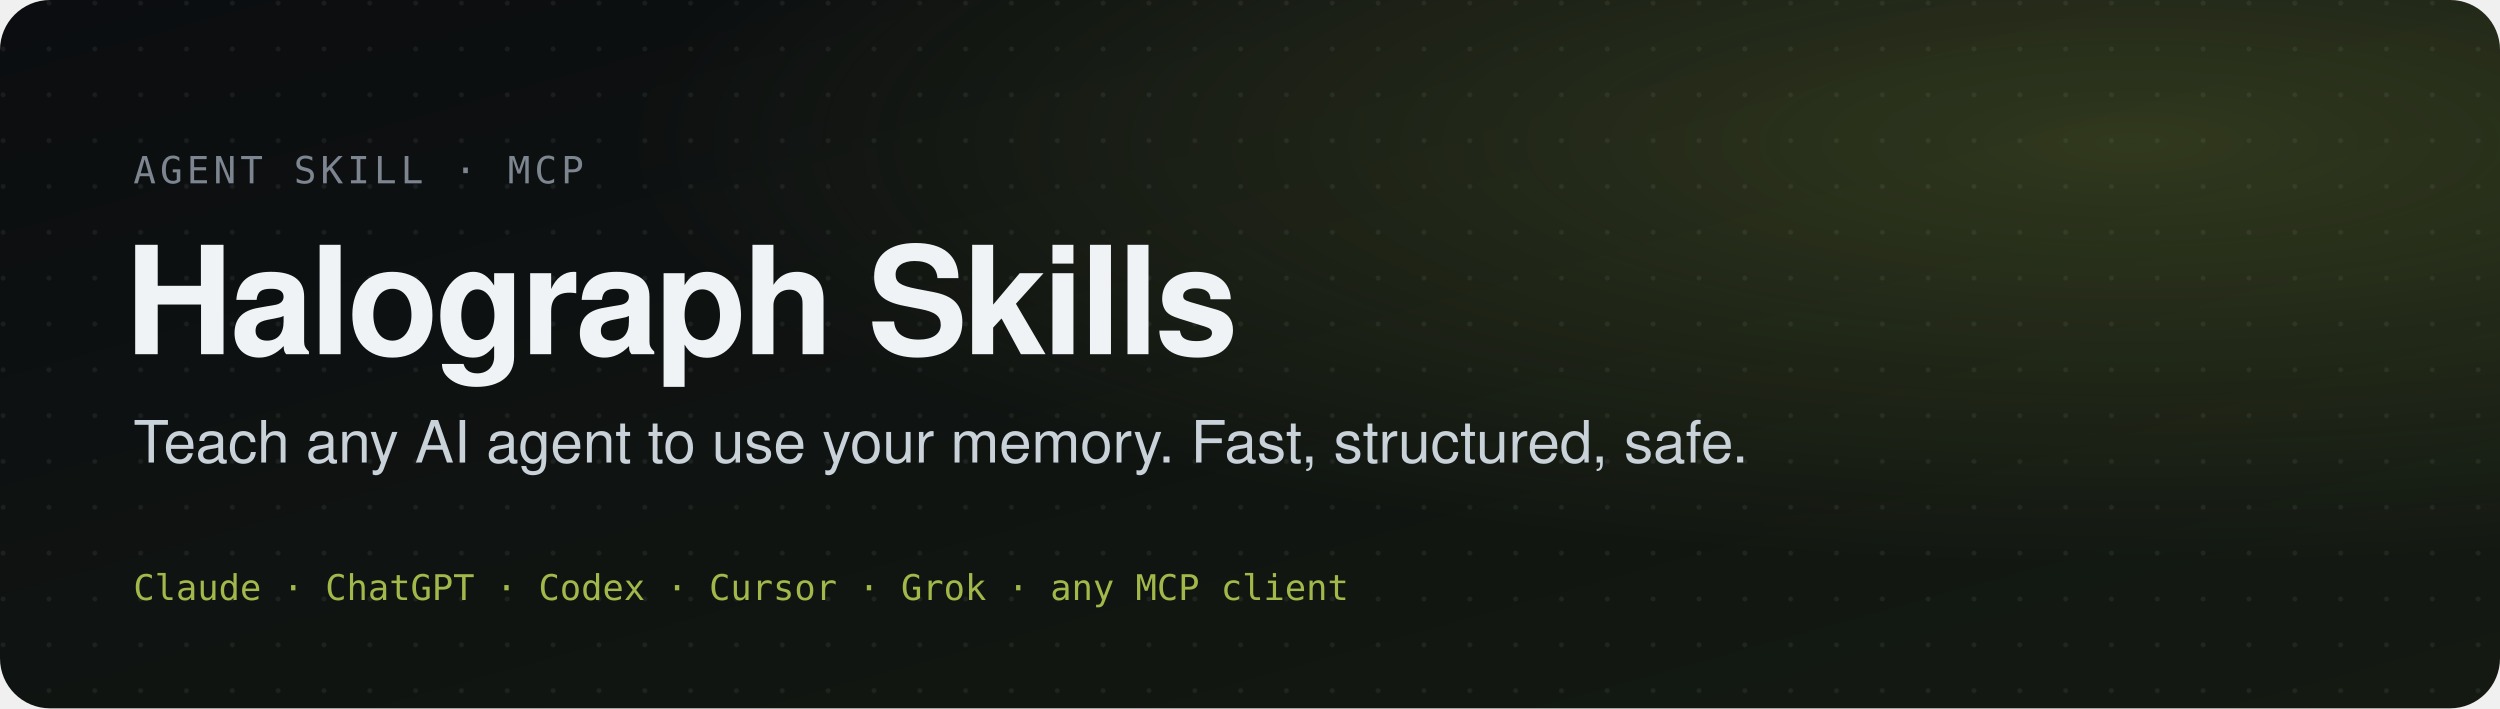
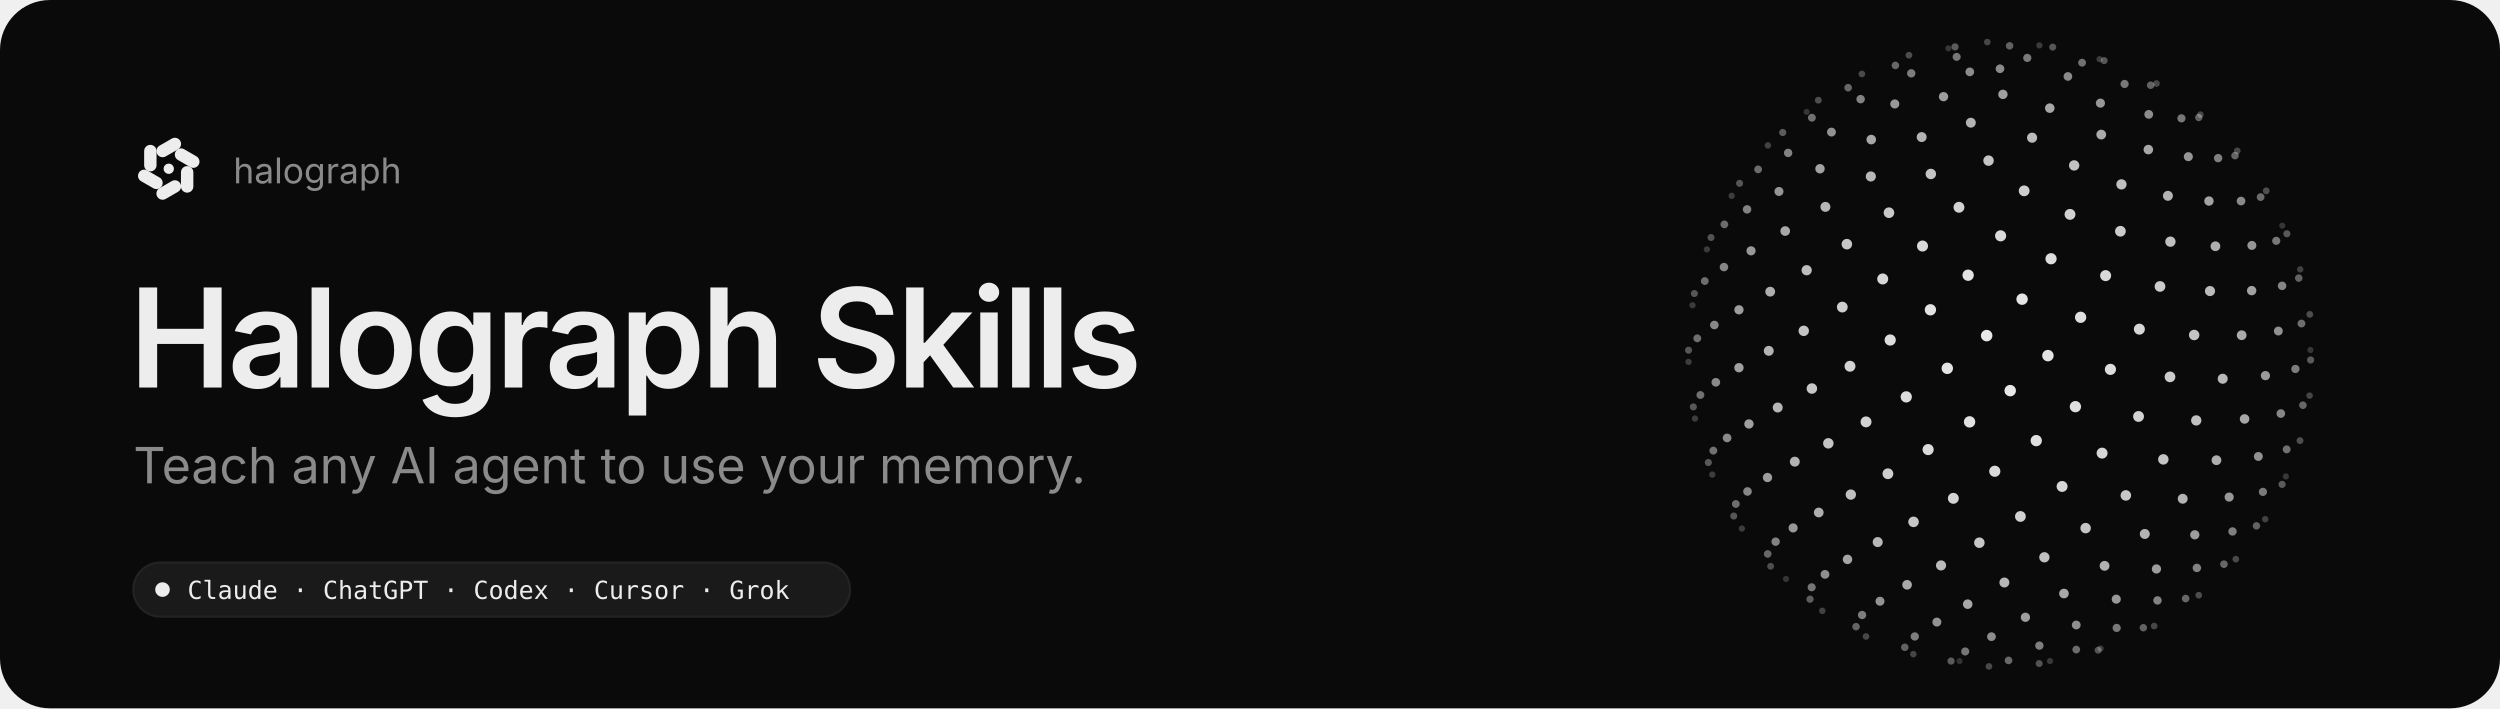
<svg xmlns="http://www.w3.org/2000/svg" width="1200" height="340" viewBox="0 0 1200 340" role="img" aria-label="Halograph Skills. Teach any AI agent to use your memory.">
-   <defs>
-     <linearGradient id="g" x1="0" y1="0" x2="1" y2="1">
-       <stop offset="0" stop-color="#0b0d10" />
-       <stop offset="1" stop-color="#141a12" />
-     </linearGradient>
-     <pattern id="d" width="22" height="22" patternUnits="userSpaceOnUse">
-       <circle cx="1.5" cy="1.5" r="1.2" fill="#fff" opacity=".06" />
-     </pattern>
-     <radialGradient id="r" cx=".85" cy=".2" r=".6">
-       <stop offset="0" stop-color="#a3b84a" stop-opacity=".22" />
-       <stop offset="1" stop-color="#a3b84a" stop-opacity="0" />
-     </radialGradient>
-   </defs>
-   <rect width="1200" height="340" rx="24" fill="url(#g)" />
-   <rect width="1200" height="340" rx="24" fill="url(#d)" />
-   <rect width="1200" height="340" rx="24" fill="url(#r)" />
-   <text x="64" y="88" fill="#7d8590" font-family="ui-monospace,SFMono-Regular,Menlo,monospace" font-size="18" letter-spacing="2">AGENT SKILL · MCP</text>
-   <text x="60" y="170" fill="#f0f3f6" font-family="-apple-system,BlinkMacSystemFont,'Segoe UI',Helvetica,Arial,sans-serif" font-size="72" font-weight="700" letter-spacing="-2">Halograph Skills</text>
-   <text x="64" y="222" fill="#c9d1d9" font-family="-apple-system,BlinkMacSystemFont,'Segoe UI',Helvetica,Arial,sans-serif" font-size="28" font-weight="500">Teach any AI agent to use your memory. Fast, structured, safe.</text>
-   <text x="64" y="288" fill="#a3b84a" font-family="ui-monospace,SFMono-Regular,Menlo,monospace" font-size="17">Claude · ChatGPT · Codex · Cursor · Grok · any MCP client</text>
+   <rect width="1200" height="340" rx="24" fill="#0a0a0a" />
+   <circle cx="960.0" cy="33.0" r="2.08" fill="#fff" opacity="0.52" />
+   <circle cx="945.5" cy="34.5" r="2.09" fill="#fff" opacity="0.53" />
+   <circle cx="973.1" cy="27.8" r="1.96" fill="#fff" opacity="0.46" />
+   <circle cx="961.4" cy="45.3" r="2.25" fill="#fff" opacity="0.61" />
+   <circle cx="939.2" cy="27.3" r="1.93" fill="#fff" opacity="0.44" />
+   <circle cx="992.6" cy="36.7" r="2.08" fill="#fff" opacity="0.52" />
+   <circle cx="932.9" cy="46.4" r="2.23" fill="#fff" opacity="0.60" />
+   <circle cx="964.6" cy="22.0" r="1.80" fill="#fff" opacity="0.36" />
+   <circle cx="983.9" cy="51.9" r="2.29" fill="#fff" opacity="0.64" />
+   <circle cx="917.4" cy="35.2" r="2.00" fill="#fff" opacity="0.47" />
+   <circle cx="999.4" cy="30.1" r="1.89" fill="#fff" opacity="0.42" />
+   <circle cx="946.0" cy="58.9" r="2.38" fill="#fff" opacity="0.69" />
+   <circle cx="938.4" cy="22.5" r="1.74" fill="#fff" opacity="0.33" />
+   <circle cx="1008.2" cy="49.5" r="2.19" fill="#fff" opacity="0.58" />
+   <circle cx="909.5" cy="49.9" r="2.18" fill="#fff" opacity="0.58" />
+   <circle cx="985.3" cy="22.6" r="1.70" fill="#fff" opacity="0.31" />
+   <circle cx="975.4" cy="66.1" r="2.43" fill="#fff" opacity="0.72" />
+   <circle cx="909.8" cy="31.4" r="1.82" fill="#fff" opacity="0.38" />
+   <circle cx="1019.8" cy="40.3" r="1.96" fill="#fff" opacity="0.45" />
+   <circle cx="922.4" cy="65.8" r="2.39" fill="#fff" opacity="0.69" />
+   <circle cx="953.9" cy="20.2" r="1.59" fill="#fff" opacity="0.25" />
+   <circle cx="1008.6" cy="64.6" r="2.34" fill="#fff" opacity="0.66" />
+   <circle cx="893.1" cy="47.6" r="2.03" fill="#fff" opacity="0.49" />
+   <circle cx="1010.0" cy="29.1" r="1.70" fill="#fff" opacity="0.31" />
+   <circle cx="954.5" cy="77.1" r="2.51" fill="#fff" opacity="0.76" />
+   <circle cx="916.3" cy="26.5" r="1.63" fill="#fff" opacity="0.27" />
+   <circle cx="1031.4" cy="54.9" r="2.11" fill="#fff" opacity="0.53" />
+   <circle cx="898.2" cy="67.0" r="2.30" fill="#fff" opacity="0.64" />
+   <circle cx="978.9" cy="21.8" r="1.51" fill="#fff" opacity="0.20" />
+   <circle cx="995.6" cy="79.4" r="2.49" fill="#fff" opacity="0.75" />
+   <circle cx="887.1" cy="42.1" r="1.83" fill="#fff" opacity="0.38" />
+   <circle cx="1032.3" cy="40.9" r="1.80" fill="#fff" opacity="0.36" />
+   <circle cx="926.8" cy="83.5" r="2.51" fill="#fff" opacity="0.76" />
+   <circle cx="935.2" cy="23.2" r="1.47" fill="#fff" opacity="0.18" />
+   <circle cx="1031.2" cy="71.8" r="2.29" fill="#fff" opacity="0.64" />
+   <circle cx="879.1" cy="63.4" r="2.13" fill="#fff" opacity="0.55" />
+   <circle cx="1007.8" cy="28.4" r="1.51" fill="#fff" opacity="0.20" />
+   <circle cx="971.6" cy="91.6" r="2.59" fill="#fff" opacity="0.80" />
+   <circle cx="893.7" cy="35.5" r="1.61" fill="#fff" opacity="0.26" />
+   <circle cx="1047.1" cy="56.8" r="1.96" fill="#fff" opacity="0.45" />
+   <circle cx="898.0" cy="84.7" r="2.43" fill="#fff" opacity="0.71" />
+   <circle cx="1018.3" cy="88.5" r="2.47" fill="#fff" opacity="0.74" />
+   <circle cx="869.7" cy="56.5" r="1.90" fill="#fff" opacity="0.42" />
+   <circle cx="1035.1" cy="40.1" r="1.61" fill="#fff" opacity="0.26" />
+   <circle cx="940.3" cy="99.5" r="2.61" fill="#fff" opacity="0.82" />
+   <circle cx="1050.4" cy="75.2" r="2.17" fill="#fff" opacity="0.57" />
+   <circle cx="873.6" cy="81.0" r="2.26" fill="#fff" opacity="0.62" />
+   <circle cx="993.6" cy="102.9" r="2.61" fill="#fff" opacity="0.81" />
+   <circle cx="872.8" cy="48.1" r="1.65" fill="#fff" opacity="0.28" />
+   <circle cx="1055.4" cy="56.4" r="1.78" fill="#fff" opacity="0.35" />
+   <circle cx="906.7" cy="102.1" r="2.55" fill="#fff" opacity="0.78" />
+   <circle cx="1040.6" cy="94.0" r="2.39" fill="#fff" opacity="0.69" />
+   <circle cx="858.3" cy="73.4" r="2.02" fill="#fff" opacity="0.49" />
+   <circle cx="960.3" cy="113.2" r="2.67" fill="#fff" opacity="0.85" />
+   <circle cx="1064.7" cy="75.9" r="2.01" fill="#fff" opacity="0.48" />
+   <circle cx="876.2" cy="99.3" r="2.39" fill="#fff" opacity="0.70" />
+   <circle cx="1017.8" cy="111.0" r="2.57" fill="#fff" opacity="0.79" />
+   <circle cx="855.7" cy="63.6" r="1.74" fill="#fff" opacity="0.33" />
+   <circle cx="1056.2" cy="55.0" r="1.58" fill="#fff" opacity="0.24" />
+   <circle cx="922.8" cy="118.1" r="2.65" fill="#fff" opacity="0.84" />
+   <circle cx="1060.3" cy="96.5" r="2.25" fill="#fff" opacity="0.62" />
+   <circle cx="853.9" cy="91.9" r="2.16" fill="#fff" opacity="0.57" />
+   <circle cx="984.5" cy="124.2" r="2.69" fill="#fff" opacity="0.86" />
+   <circle cx="867.2" cy="53.7" r="1.46" fill="#fff" opacity="0.18" />
+   <circle cx="1072.8" cy="74.7" r="1.81" fill="#fff" opacity="0.37" />
+   <circle cx="886.5" cy="117.2" r="2.53" fill="#fff" opacity="0.77" />
+   <circle cx="1041.8" cy="116.0" r="2.48" fill="#fff" opacity="0.74" />
+   <circle cx="843.9" cy="81.3" r="1.87" fill="#fff" opacity="0.40" />
+   <circle cx="944.7" cy="132.1" r="2.72" fill="#fff" opacity="0.88" />
+   <circle cx="1075.7" cy="96.5" r="2.08" fill="#fff" opacity="0.52" />
+   <circle cx="856.9" cy="110.9" r="2.31" fill="#fff" opacity="0.65" />
+   <circle cx="1010.7" cy="132.3" r="2.65" fill="#fff" opacity="0.84" />
+   <circle cx="848.6" cy="69.8" r="1.56" fill="#fff" opacity="0.23" />
+   <circle cx="1073.9" cy="72.4" r="1.60" fill="#fff" opacity="0.25" />
+   <circle cx="903.7" cy="133.9" r="2.64" fill="#fff" opacity="0.83" />
+   <circle cx="1063.4" cy="118.2" r="2.34" fill="#fff" opacity="0.67" />
+   <circle cx="838.6" cy="100.5" r="2.03" fill="#fff" opacity="0.49" />
+   <circle cx="970.6" cy="143.6" r="2.74" fill="#fff" opacity="0.89" />
+   <circle cx="1085.1" cy="94.6" r="1.87" fill="#fff" opacity="0.40" />
+   <circle cx="867.2" cy="129.7" r="2.46" fill="#fff" opacity="0.73" />
+   <circle cx="1036.8" cy="137.5" r="2.57" fill="#fff" opacity="0.79" />
+   <circle cx="835.0" cy="88.0" r="1.70" fill="#fff" opacity="0.31" />
+   <circle cx="926.6" cy="148.7" r="2.72" fill="#fff" opacity="0.88" />
+   <circle cx="1080.9" cy="117.8" r="2.16" fill="#fff" opacity="0.57" />
+   <circle cx="840.5" cy="120.4" r="2.19" fill="#fff" opacity="0.58" />
+   <circle cx="998.7" cy="152.3" r="2.71" fill="#fff" opacity="0.87" />
+   <circle cx="1087.8" cy="91.6" r="1.64" fill="#fff" opacity="0.28" />
+   <circle cx="884.3" cy="147.4" r="2.59" fill="#fff" opacity="0.80" />
+   <circle cx="1060.8" cy="139.7" r="2.43" fill="#fff" opacity="0.72" />
+   <circle cx="827.7" cy="107.7" r="1.87" fill="#fff" opacity="0.40" />
+   <circle cx="953.6" cy="161.1" r="2.76" fill="#fff" opacity="0.90" />
+   <circle cx="1092.6" cy="115.6" r="1.95" fill="#fff" opacity="0.45" />
+   <circle cx="849.7" cy="140.0" r="2.35" fill="#fff" opacity="0.67" />
+   <circle cx="1026.9" cy="158.0" r="2.64" fill="#fff" opacity="0.83" />
+   <circle cx="831.2" cy="94.0" r="1.52" fill="#fff" opacity="0.21" />
+   <circle cx="907.3" cy="163.2" r="2.69" fill="#fff" opacity="0.86" />
+   <circle cx="1080.8" cy="139.5" r="2.25" fill="#fff" opacity="0.62" />
+   <circle cx="827.5" cy="128.2" r="2.04" fill="#fff" opacity="0.50" />
+   <circle cx="983.0" cy="170.7" r="2.75" fill="#fff" opacity="0.89" />
+   <circle cx="1097.7" cy="112.2" r="1.71" fill="#fff" opacity="0.32" />
+   <circle cx="865.8" cy="158.8" r="2.50" fill="#fff" opacity="0.76" />
+   <circle cx="1053.2" cy="160.8" r="2.51" fill="#fff" opacity="0.76" />
+   <circle cx="821.3" cy="114.0" r="1.69" fill="#fff" opacity="0.30" />
+   <circle cx="934.7" cy="176.8" r="2.74" fill="#fff" opacity="0.89" />
+   <circle cx="1095.4" cy="137.2" r="2.04" fill="#fff" opacity="0.50" />
+   <circle cx="834.7" cy="148.7" r="2.22" fill="#fff" opacity="0.60" />
+   <circle cx="1013.0" cy="177.3" r="2.68" fill="#fff" opacity="0.86" />
+   <circle cx="1095.5" cy="108.3" r="1.47" fill="#fff" opacity="0.18" />
+   <circle cx="888.0" cy="175.8" r="2.62" fill="#fff" opacity="0.82" />
+   <circle cx="1076.0" cy="160.9" r="2.34" fill="#fff" opacity="0.66" />
+   <circle cx="818.3" cy="134.9" r="1.88" fill="#fff" opacity="0.41" />
+   <circle cx="964.9" cy="187.5" r="2.75" fill="#fff" opacity="0.90" />
+   <circle cx="1103.4" cy="133.5" r="1.80" fill="#fff" opacity="0.36" />
+   <circle cx="849.0" cy="168.4" r="2.38" fill="#fff" opacity="0.69" />
+   <circle cx="1041.6" cy="180.9" r="2.57" fill="#fff" opacity="0.79" />
+   <circle cx="819.3" cy="119.7" r="1.51" fill="#fff" opacity="0.20" />
+   <circle cx="915.0" cy="190.5" r="2.70" fill="#fff" opacity="0.86" />
+   <circle cx="1093.6" cy="158.9" r="2.13" fill="#fff" opacity="0.55" />
+   <circle cx="822.9" cy="156.0" r="2.06" fill="#fff" opacity="0.51" />
+   <circle cx="996.2" cy="195.2" r="2.71" fill="#fff" opacity="0.87" />
+   <circle cx="1104.1" cy="129.3" r="1.55" fill="#fff" opacity="0.22" />
+   <circle cx="869.7" cy="186.5" r="2.52" fill="#fff" opacity="0.77" />
+   <circle cx="1066.9" cy="181.8" r="2.41" fill="#fff" opacity="0.71" />
+   <circle cx="813.3" cy="140.9" r="1.70" fill="#fff" opacity="0.31" />
+   <circle cx="945.4" cy="202.5" r="2.73" fill="#fff" opacity="0.88" />
+   <circle cx="1104.7" cy="155.3" r="1.89" fill="#fff" opacity="0.41" />
+   <circle cx="834.7" cy="176.5" r="2.24" fill="#fff" opacity="0.61" />
+   <circle cx="1026.5" cy="199.9" r="2.61" fill="#fff" opacity="0.82" />
+   <circle cx="895.7" cy="202.5" r="2.62" fill="#fff" opacity="0.82" />
+   <circle cx="1087.4" cy="180.3" r="2.21" fill="#fff" opacity="0.59" />
+   <circle cx="814.7" cy="162.4" r="1.89" fill="#fff" opacity="0.41" />
+   <circle cx="977.4" cy="211.5" r="2.71" fill="#fff" opacity="0.87" />
+   <circle cx="1108.7" cy="150.9" r="1.64" fill="#fff" opacity="0.27" />
+   <circle cx="853.3" cy="195.6" r="2.39" fill="#fff" opacity="0.70" />
+   <circle cx="1054.2" cy="201.8" r="2.47" fill="#fff" opacity="0.74" />
+   <circle cx="812.4" cy="146.5" r="1.51" fill="#fff" opacity="0.20" />
+   <circle cx="925.5" cy="215.8" r="2.67" fill="#fff" opacity="0.85" />
+   <circle cx="1101.8" cy="177.1" r="1.98" fill="#fff" opacity="0.47" />
+   <circle cx="823.6" cy="183.5" r="2.08" fill="#fff" opacity="0.52" />
+   <circle cx="1009.0" cy="217.5" r="2.63" fill="#fff" opacity="0.83" />
+   <circle cx="877.6" cy="212.8" r="2.51" fill="#fff" opacity="0.76" />
+   <circle cx="1077.4" cy="201.1" r="2.29" fill="#fff" opacity="0.64" />
+   <circle cx="810.5" cy="168.1" r="1.71" fill="#fff" opacity="0.31" />
+   <circle cx="957.5" cy="226.2" r="2.68" fill="#fff" opacity="0.85" />
+   <circle cx="1109.1" cy="172.8" r="1.73" fill="#fff" opacity="0.33" />
+   <circle cx="839.5" cy="203.5" r="2.24" fill="#fff" opacity="0.61" />
+   <circle cx="1038.4" cy="220.5" r="2.51" fill="#fff" opacity="0.76" />
+   <circle cx="906.2" cy="227.4" r="2.59" fill="#fff" opacity="0.80" />
+   <circle cx="1094.8" cy="198.5" r="2.07" fill="#fff" opacity="0.51" />
+   <circle cx="816.2" cy="189.6" r="1.90" fill="#fff" opacity="0.42" />
+   <circle cx="989.8" cy="233.5" r="2.63" fill="#fff" opacity="0.83" />
+   <circle cx="1109.0" cy="168.0" r="1.48" fill="#fff" opacity="0.18" />
+   <circle cx="861.5" cy="221.6" r="2.38" fill="#fff" opacity="0.69" />
+   <circle cx="1063.9" cy="220.9" r="2.34" fill="#fff" opacity="0.67" />
+   <circle cx="810.5" cy="173.7" r="1.52" fill="#fff" opacity="0.21" />
+   <circle cx="937.6" cy="239.2" r="2.62" fill="#fff" opacity="0.82" />
+   <circle cx="1105.4" cy="194.5" r="1.82" fill="#fff" opacity="0.38" />
+   <circle cx="829.0" cy="210.2" r="2.08" fill="#fff" opacity="0.52" />
+   <circle cx="1020.4" cy="237.8" r="2.53" fill="#fff" opacity="0.77" />
+   <circle cx="888.4" cy="237.4" r="2.48" fill="#fff" opacity="0.74" />
+   <circle cx="1084.0" cy="219.1" r="2.14" fill="#fff" opacity="0.55" />
+   <circle cx="812.8" cy="195.3" r="1.71" fill="#fff" opacity="0.32" />
+   <circle cx="969.8" cy="247.9" r="2.59" fill="#fff" opacity="0.81" />
+   <circle cx="1108.6" cy="189.9" r="1.57" fill="#fff" opacity="0.24" />
+   <circle cx="848.4" cy="229.2" r="2.23" fill="#fff" opacity="0.60" />
+   <circle cx="1047.7" cy="239.4" r="2.38" fill="#fff" opacity="0.69" />
+   <circle cx="918.5" cy="250.5" r="2.53" fill="#fff" opacity="0.77" />
+   <circle cx="1097.6" cy="215.7" r="1.90" fill="#fff" opacity="0.42" />
+   <circle cx="822.4" cy="216.3" r="1.90" fill="#fff" opacity="0.42" />
+   <circle cx="1001.1" cy="253.5" r="2.51" fill="#fff" opacity="0.76" />
+   <circle cx="873.0" cy="246.0" r="2.34" fill="#fff" opacity="0.67" />
+   <circle cx="1070.0" cy="238.6" r="2.19" fill="#fff" opacity="0.58" />
+   <circle cx="813.6" cy="200.9" r="1.53" fill="#fff" opacity="0.21" />
+   <circle cx="950.1" cy="260.5" r="2.52" fill="#fff" opacity="0.77" />
+   <circle cx="1104.0" cy="211.5" r="1.66" fill="#fff" opacity="0.28" />
+   <circle cx="838.8" cy="235.9" r="2.06" fill="#fff" opacity="0.51" />
+   <circle cx="1029.5" cy="256.3" r="2.39" fill="#fff" opacity="0.69" />
+   <circle cx="901.3" cy="260.2" r="2.41" fill="#fff" opacity="0.71" />
+   <circle cx="1086.2" cy="236.1" r="1.97" fill="#fff" opacity="0.46" />
+   <circle cx="820.0" cy="222.0" r="1.72" fill="#fff" opacity="0.32" />
+   <circle cx="981.3" cy="267.5" r="2.47" fill="#fff" opacity="0.74" />
+   <circle cx="860.7" cy="253.4" r="2.19" fill="#fff" opacity="0.58" />
+   <circle cx="1053.5" cy="256.7" r="2.22" fill="#fff" opacity="0.60" />
+   <circle cx="931.7" cy="271.4" r="2.43" fill="#fff" opacity="0.72" />
+   <circle cx="1095.4" cy="232.5" r="1.73" fill="#fff" opacity="0.33" />
+   <circle cx="833.2" cy="241.9" r="1.88" fill="#fff" opacity="0.41" />
+   <circle cx="1010.2" cy="271.6" r="2.36" fill="#fff" opacity="0.68" />
+   <circle cx="886.8" cy="268.5" r="2.27" fill="#fff" opacity="0.63" />
+   <circle cx="1071.6" cy="255.1" r="2.01" fill="#fff" opacity="0.48" />
+   <circle cx="821.9" cy="227.8" r="1.53" fill="#fff" opacity="0.21" />
+   <circle cx="962.1" cy="279.6" r="2.39" fill="#fff" opacity="0.70" />
+   <circle cx="1097.2" cy="228.7" r="1.49" fill="#fff" opacity="0.19" />
+   <circle cx="852.3" cy="260.0" r="2.02" fill="#fff" opacity="0.49" />
+   <circle cx="1035.1" cy="273.1" r="2.22" fill="#fff" opacity="0.60" />
+   <circle cx="915.4" cy="280.7" r="2.31" fill="#fff" opacity="0.65" />
+   <circle cx="1083.1" cy="252.4" r="1.79" fill="#fff" opacity="0.36" />
+   <circle cx="832.2" cy="247.7" r="1.70" fill="#fff" opacity="0.31" />
+   <circle cx="990.7" cy="284.9" r="2.31" fill="#fff" opacity="0.65" />
+   <circle cx="876.0" cy="275.7" r="2.11" fill="#fff" opacity="0.54" />
+   <circle cx="1054.5" cy="272.6" r="2.03" fill="#fff" opacity="0.49" />
+   <circle cx="944.5" cy="290.0" r="2.29" fill="#fff" opacity="0.64" />
+   <circle cx="1087.3" cy="249.2" r="1.56" fill="#fff" opacity="0.23" />
+   <circle cx="848.5" cy="265.9" r="1.84" fill="#fff" opacity="0.38" />
+   <circle cx="1015.8" cy="287.6" r="2.18" fill="#fff" opacity="0.58" />
+   <circle cx="902.4" cy="288.6" r="2.16" fill="#fff" opacity="0.56" />
+   <circle cx="1067.5" cy="270.8" r="1.83" fill="#fff" opacity="0.38" />
+   <circle cx="836.1" cy="253.7" r="1.52" fill="#fff" opacity="0.21" />
+   <circle cx="972.2" cy="296.3" r="2.22" fill="#fff" opacity="0.60" />
+   <circle cx="869.6" cy="281.9" r="1.94" fill="#fff" opacity="0.44" />
+   <circle cx="1035.6" cy="288.2" r="2.02" fill="#fff" opacity="0.49" />
+   <circle cx="929.7" cy="298.6" r="2.15" fill="#fff" opacity="0.56" />
+   <circle cx="1073.2" cy="268.4" r="1.61" fill="#fff" opacity="0.26" />
+   <circle cx="849.9" cy="271.8" r="1.65" fill="#fff" opacity="0.28" />
+   <circle cx="996.6" cy="300.0" r="2.11" fill="#fff" opacity="0.54" />
+   <circle cx="893.8" cy="295.2" r="1.99" fill="#fff" opacity="0.47" />
+   <circle cx="1049.1" cy="287.3" r="1.83" fill="#fff" opacity="0.38" />
+   <circle cx="955.9" cy="305.6" r="2.10" fill="#fff" opacity="0.53" />
+   <circle cx="868.8" cy="287.6" r="1.75" fill="#fff" opacity="0.34" />
+   <circle cx="1016.0" cy="301.4" r="1.96" fill="#fff" opacity="0.45" />
+   <circle cx="919.1" cy="305.5" r="1.99" fill="#fff" opacity="0.47" />
+   <circle cx="1055.4" cy="285.7" r="1.62" fill="#fff" opacity="0.27" />
+   <circle cx="857.3" cy="277.9" r="1.48" fill="#fff" opacity="0.18" />
+   <circle cx="978.9" cy="309.9" r="2.00" fill="#fff" opacity="0.48" />
+   <circle cx="890.9" cy="300.8" r="1.80" fill="#fff" opacity="0.37" />
+   <circle cx="1028.8" cy="301.3" r="1.78" fill="#fff" opacity="0.36" />
+   <circle cx="943.3" cy="312.7" r="1.94" fill="#fff" opacity="0.44" />
+   <circle cx="874.7" cy="293.2" r="1.56" fill="#fff" opacity="0.23" />
+   <circle cx="996.6" cy="311.8" r="1.86" fill="#fff" opacity="0.40" />
+   <circle cx="914.3" cy="310.7" r="1.80" fill="#fff" opacity="0.36" />
+   <circle cx="1034.0" cy="300.5" r="1.60" fill="#fff" opacity="0.25" />
+   <circle cx="964.1" cy="317.0" r="1.84" fill="#fff" opacity="0.39" />
+   <circle cx="895.7" cy="305.5" r="1.60" fill="#fff" opacity="0.25" />
+   <circle cx="1007.1" cy="312.1" r="1.69" fill="#fff" opacity="0.30" />
+   <circle cx="936.5" cy="317.3" r="1.74" fill="#fff" opacity="0.33" />
+   <circle cx="978.8" cy="318.5" r="1.69" fill="#fff" opacity="0.30" />
+   <circle cx="918.4" cy="314.0" r="1.57" fill="#fff" opacity="0.24" />
+   <circle cx="1008.3" cy="311.3" r="1.50" fill="#fff" opacity="0.20" />
+   <circle cx="954.7" cy="319.9" r="1.61" fill="#fff" opacity="0.26" />
+   <circle cx="984.0" cy="317.3" r="1.49" fill="#fff" opacity="0.19" />
+   <circle cx="940.6" cy="317.3" r="1.45" fill="#fff" opacity="0.17" />
+   <g transform="translate(64,64) scale(0.0425) translate(-112,-112)" fill="#ededed">
+     <g transform="rotate(0 512 512)">
+       <rect x="362" y="202" width="300" height="140" rx="70" transform="rotate(-30 512 272)" />
+     </g>
+     <g transform="rotate(60 512 512)">
+       <rect x="362" y="202" width="300" height="140" rx="70" transform="rotate(-30 512 272)" />
+     </g>
+     <g transform="rotate(120 512 512)">
+       <rect x="362" y="202" width="300" height="140" rx="70" transform="rotate(-30 512 272)" />
+     </g>
+     <g transform="rotate(180 512 512)">
+       <rect x="362" y="202" width="300" height="140" rx="70" transform="rotate(-30 512 272)" />
+     </g>
+     <g transform="rotate(240 512 512)">
+       <rect x="362" y="202" width="300" height="140" rx="70" transform="rotate(-30 512 272)" />
+     </g>
+     <g transform="rotate(300 512 512)">
+       <rect x="362" y="202" width="300" height="140" rx="70" transform="rotate(-30 512 272)" />
+     </g>
+     <circle cx="512" cy="512" r="58" />
+   </g>
+   <text x="112" y="88" fill="#8a8a8a" font-family="-apple-system,BlinkMacSystemFont,'SF Pro Display','Helvetica Neue',Inter,system-ui,sans-serif" font-size="17">halograph</text>
+   <text x="62" y="186" fill="#ededed" font-family="-apple-system,BlinkMacSystemFont,'SF Pro Display','Helvetica Neue',Inter,system-ui,sans-serif" font-size="66" font-weight="600" letter-spacing="-2">Halograph Skills</text>
+   <text x="64" y="232" fill="#8a8a8a" font-family="-apple-system,BlinkMacSystemFont,'SF Pro Display','Helvetica Neue',Inter,system-ui,sans-serif" font-size="24">Teach any AI agent to use your memory.</text>
+   <rect x="64" y="270" width="344" height="26" rx="13" fill="#fff" fill-opacity=".07" stroke="#232323" />
+   <circle cx="78" cy="283" r="3.5" fill="#ededed" />
+   <text x="90" y="287.5" fill="#ededed" font-family="'JetBrains Mono',ui-monospace,SFMono-Regular,Menlo,monospace" font-size="12">Claude · ChatGPT · Codex · Cursor · Grok</text>
</svg>
